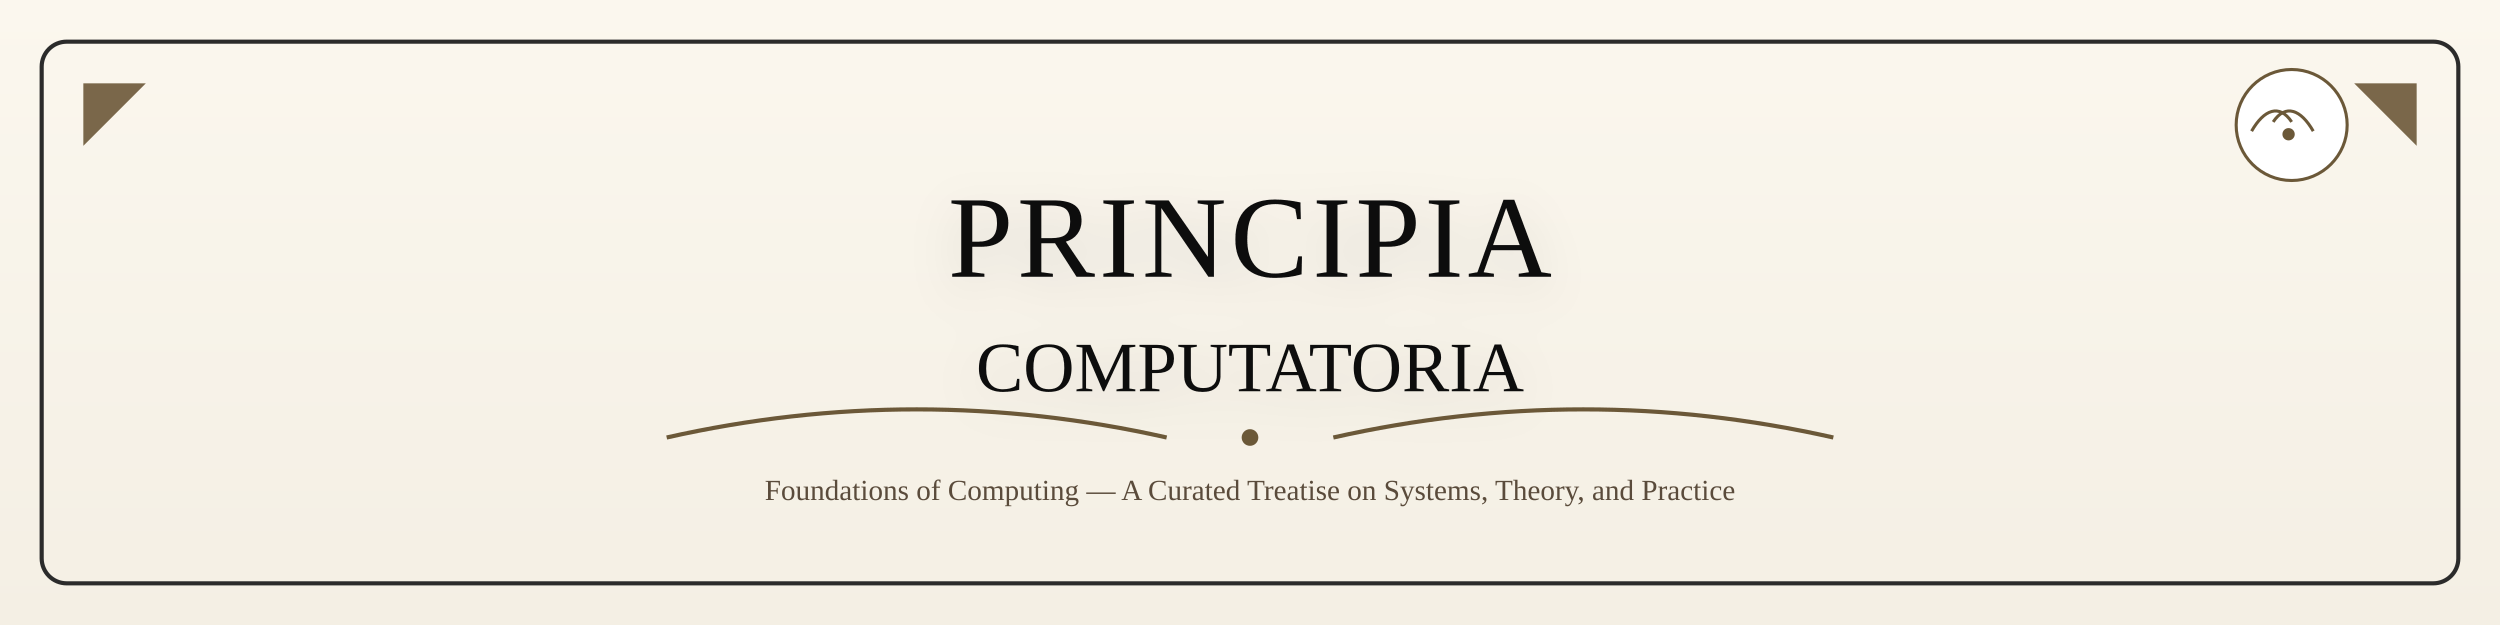
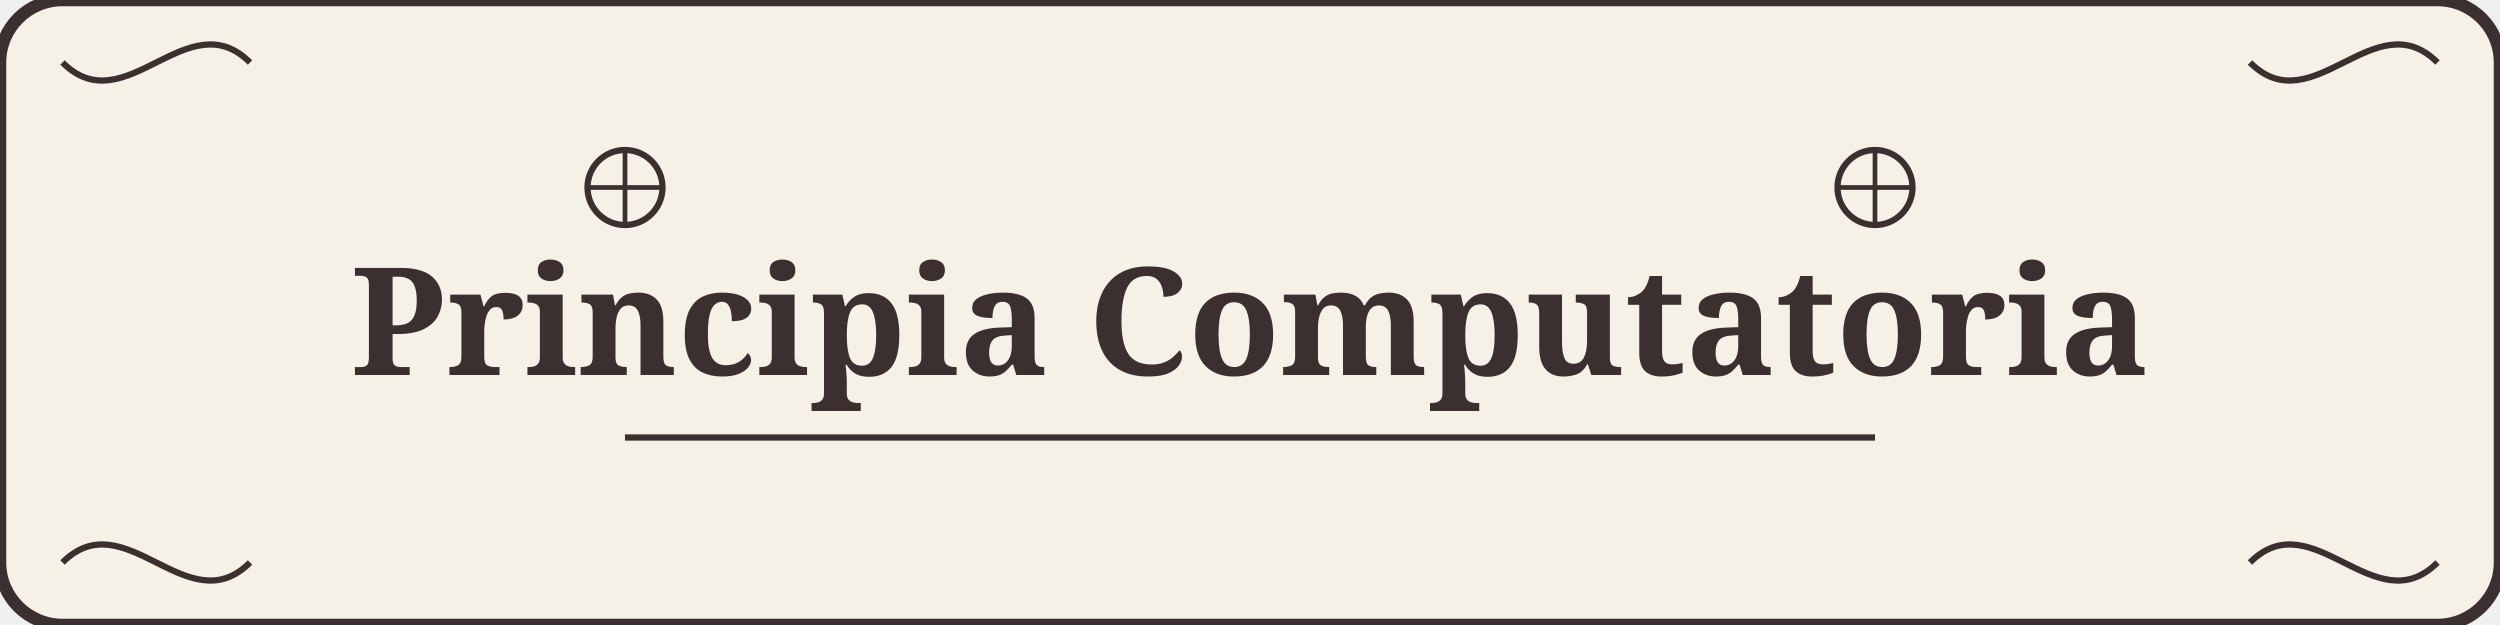
- <svg xmlns="http://www.w3.org/2000/svg" width="1200" height="300" viewBox="0 0 1200 300" role="img" aria-label="Principia Computatoria Banner">
-   <defs>
-     <linearGradient id="paper" x1="0%" y1="0%" x2="0%" y2="100%">
-       <stop offset="0%" stop-color="#FBF7EE" />
-       <stop offset="100%" stop-color="#F4EFE4" />
-     </linearGradient>
-     <filter id="softShadow" x="-50%" y="-50%" width="200%" height="200%">
-       <feDropShadow dx="0" dy="6" stdDeviation="12" flood-color="#000" flood-opacity="0.12" />
-     </filter>
-   </defs>
-   <rect width="100%" height="100%" fill="url(#paper)" />
-   <rect x="20" y="20" width="1160" height="260" rx="12" ry="12" fill="none" stroke="#2b2b2b" stroke-width="2" />
-   <g filter="url(#softShadow)">
-     <text x="50%" y="120" font-family="Georgia, 'Times New Roman', serif" font-size="56" letter-spacing="2" fill="#111" text-anchor="middle" dominant-baseline="middle">
-     PRINCIPIA
-     </text>
-     <text x="50%" y="180" font-family="Georgia, 'Times New Roman', serif" font-size="34" fill="#111" text-anchor="middle" dominant-baseline="middle">
-     COMPUTATORIA
-     </text>
-   </g>
-   <g transform="translate(600,210)">
-     <path d="M-280 0 C -200 -18 -120 -18 -40 0" fill="none" stroke="#6b5838" stroke-width="2" />
-     <path d="M40 0 C 120 -18 200 -18 280 0" fill="none" stroke="#6b5838" stroke-width="2" />
-     <circle cx="0" cy="0" r="4" fill="#6b5838" />
-   </g>
-   <text x="50%" y="240" font-family="Georgia, 'Times New Roman', serif" font-size="14" fill="#5a4b3b" text-anchor="middle">Foundations of Computing — A Curated Treatise on Systems, Theory, and Practice</text>
-   <g fill="#6b5838" opacity="0.9">
-     <path d="M40 40 L70 40 L40 70 Z" />
-     <path d="M1160 40 L1130 40 L1160 70 Z" />
-   </g>
-   <g transform="translate(1100,60) scale(0.74)">
-     <circle cx="0" cy="0" r="36" fill="#fff" stroke="#6b5838" stroke-width="2" />
-     <g transform="translate(-6,-4)" fill="none" stroke="#6b5838" stroke-width="2">
-       <path d="M-20 8 C -12 -6 -2 -10 6 2" />
-       <path d="M20 8 C 12 -6 2 -10 -6 2" />
-     </g>
-     <g transform="translate(-2,6)" fill="#6b5838">
-       <circle cx="0" cy="0" r="4" />
-     </g>
-   </g>
+ <svg xmlns="http://www.w3.org/2000/svg" width="800" height="200" viewBox="0 0 800 200">
+   <rect width="800" height="200" fill="#f5f1e7" stroke="#3b2f2f" stroke-width="4" rx="20" ry="20" />
+   <path d="M20,20 C40,40 60,0 80,20" stroke="#3b2f2f" stroke-width="2" fill="none" />
+   <path d="M720,20 C740,40 760,0 780,20" stroke="#3b2f2f" stroke-width="2" fill="none" />
+   <path d="M20,180 C40,160 60,200 80,180" stroke="#3b2f2f" stroke-width="2" fill="none" />
+   <path d="M720,180 C740,160 760,200 780,180" stroke="#3b2f2f" stroke-width="2" fill="none" />
+   <text x="400" y="120" font-family="Georgia, serif" font-size="48" fill="#3b2f2f" text-anchor="middle" font-weight="bold">
+     Principia Computatoria
+   </text>
+   <line x1="200" y1="140" x2="600" y2="140" stroke="#3b2f2f" stroke-width="2" />
+   <circle cx="200" cy="60" r="12" fill="none" stroke="#3b2f2f" stroke-width="2" />
+   <path d="M188,60 L212,60 M200,48 L200,72" stroke="#3b2f2f" stroke-width="1.5" />
+   <circle cx="600" cy="60" r="12" fill="none" stroke="#3b2f2f" stroke-width="2" />
+   <path d="M588,60 L612,60 M600,48 L600,72" stroke="#3b2f2f" stroke-width="1.5" />
</svg>
